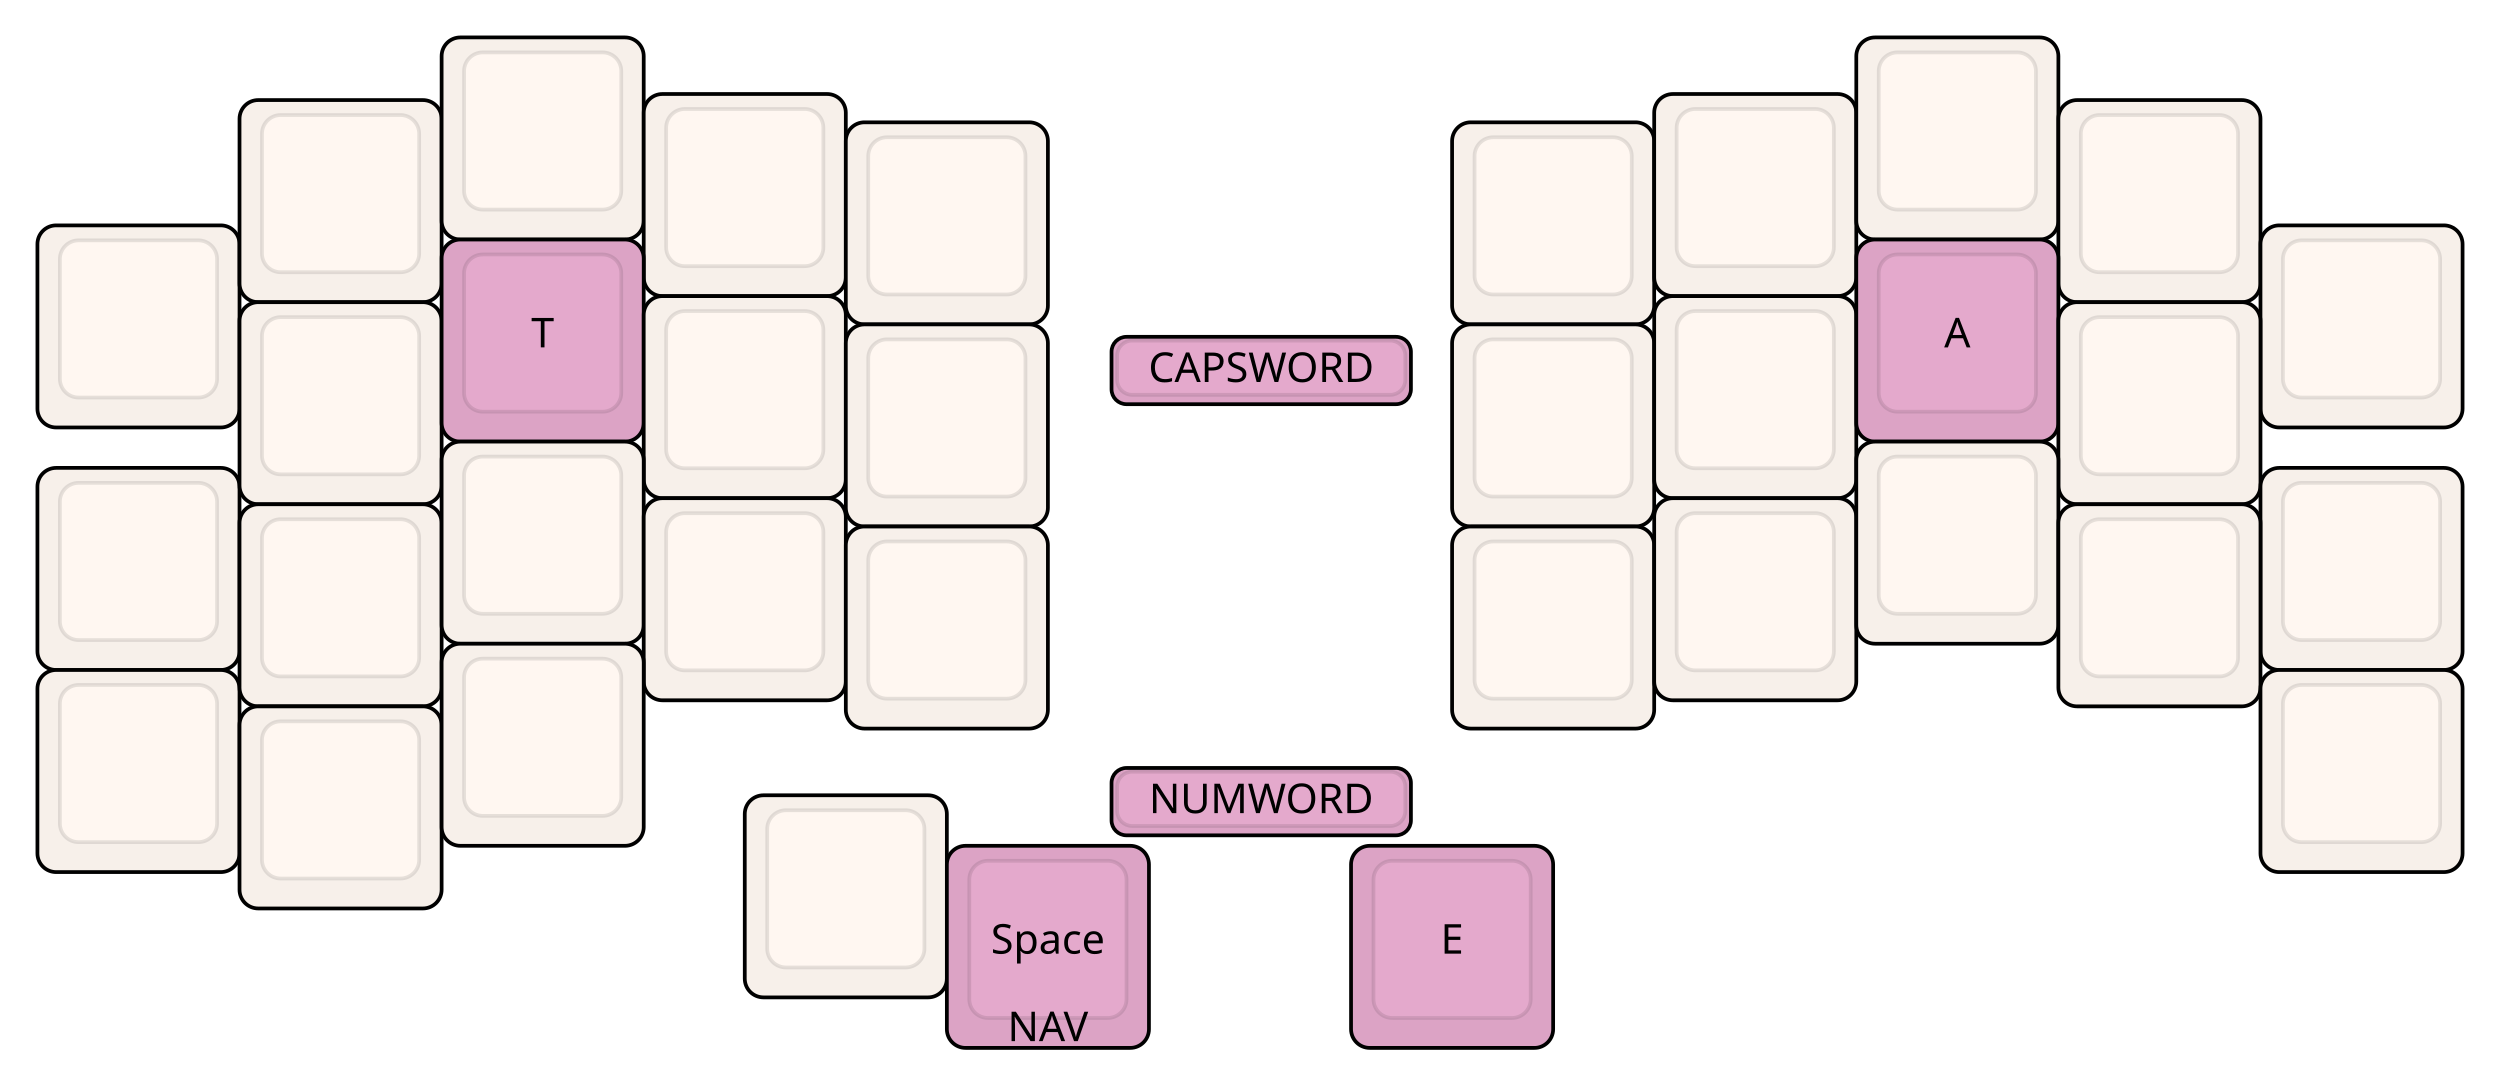
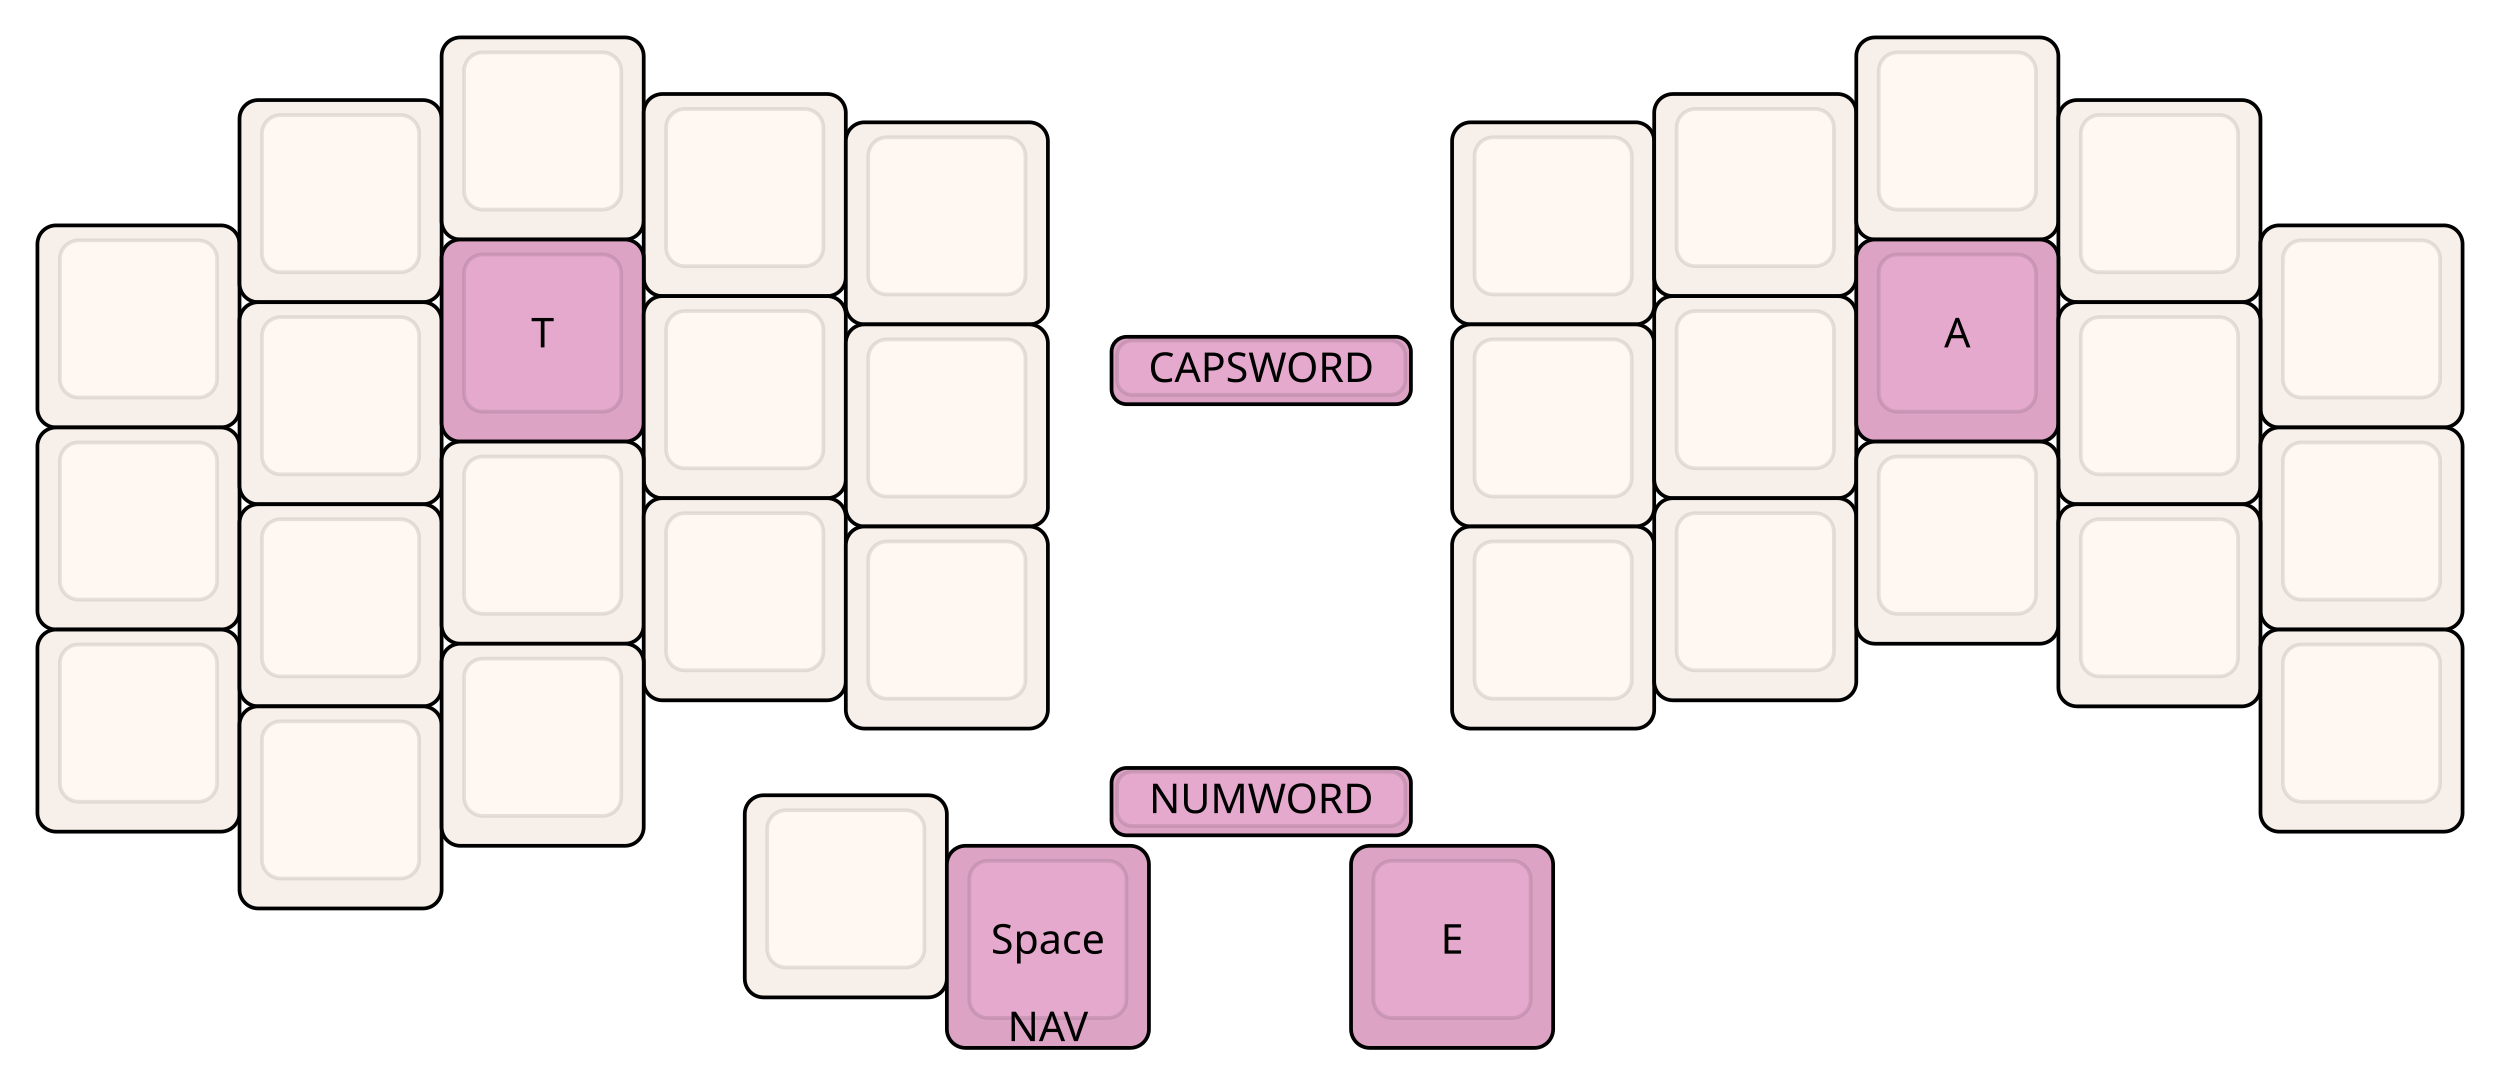
<svg xmlns="http://www.w3.org/2000/svg" width="668px" height="290x" viewBox="0 0 668 290">
  <style type="text/css">
    .keycap .border { stroke: black; stroke-width: 1; }
    .keycap .inner.border { stroke: rgba(0,0,0,.1); }
    .keycap { font-family: sans-serif; font-size: 11px}
    .combo-output { font-family: sans-serif; font-size: 16px}
    .combos .keycap { font-size: 8px}
  </style>
  <g class="keycap combo_background">
    <rect x="10" y="60.22" width="54" height="54" rx="5" fill="#f7f0ea" class="outer border" />
    <rect x="16" y="64.22" width="42" height="42" rx="5" fill="#fff7f1" class="inner border" />
  </g>
  <g class="keycap combo_background">
    <rect x="64" y="26.74" width="54" height="54" rx="5" fill="#f7f0ea" class="outer border" />
    <rect x="70" y="30.74" width="42" height="42" rx="5" fill="#fff7f1" class="inner border" />
  </g>
  <g class="keycap combo_background">
    <rect x="118" y="10" width="54" height="54" rx="5" fill="#f7f0ea" class="outer border" />
    <rect x="124" y="14" width="42" height="42" rx="5" fill="#fff7f1" class="inner border" />
  </g>
  <g class="keycap combo_background">
    <rect x="172" y="25.12" width="54" height="54" rx="5" fill="#f7f0ea" class="outer border" />
    <rect x="178" y="29.12" width="42" height="42" rx="5" fill="#fff7f1" class="inner border" />
  </g>
  <g class="keycap combo_background">
    <rect x="226" y="32.68" width="54" height="54" rx="5" fill="#f7f0ea" class="outer border" />
    <rect x="232" y="36.68" width="42" height="42" rx="5" fill="#fff7f1" class="inner border" />
  </g>
  <g class="keycap combo_background">
    <rect x="388" y="32.68" width="54" height="54" rx="5" fill="#f7f0ea" class="outer border" />
    <rect x="394" y="36.68" width="42" height="42" rx="5" fill="#fff7f1" class="inner border" />
  </g>
  <g class="keycap combo_background">
    <rect x="442" y="25.12" width="54" height="54" rx="5" fill="#f7f0ea" class="outer border" />
    <rect x="448" y="29.12" width="42" height="42" rx="5" fill="#fff7f1" class="inner border" />
  </g>
  <g class="keycap combo_background">
    <rect x="496" y="10" width="54" height="54" rx="5" fill="#f7f0ea" class="outer border" />
    <rect x="502" y="14" width="42" height="42" rx="5" fill="#fff7f1" class="inner border" />
  </g>
  <g class="keycap combo_background">
    <rect x="550" y="26.74" width="54" height="54" rx="5" fill="#f7f0ea" class="outer border" />
    <rect x="556" y="30.74" width="42" height="42" rx="5" fill="#fff7f1" class="inner border" />
  </g>
  <g class="keycap combo_background">
    <rect x="604" y="60.22" width="54" height="54" rx="5" fill="#f7f0ea" class="outer border" />
    <rect x="610" y="64.22" width="42" height="42" rx="5" fill="#fff7f1" class="inner border" />
  </g>
  <g class="keycap combo_background">
-     <rect x="10" y="125.02" width="54" height="54" rx="5" fill="#f7f0ea" class="outer border" />
-     <rect x="16" y="129.02" width="42" height="42" rx="5" fill="#fff7f1" class="inner border" />
+     <rect x="10" y="114.22" width="54" height="54" rx="5" fill="#f7f0ea" class="outer border" />
+     <rect x="16" y="118.22" width="42" height="42" rx="5" fill="#fff7f1" class="inner border" />
  </g>
  <g class="keycap combo_background">
    <rect x="64" y="80.74" width="54" height="54" rx="5" fill="#f7f0ea" class="outer border" />
    <rect x="70" y="84.74" width="42" height="42" rx="5" fill="#fff7f1" class="inner border" />
  </g>
  <g class="keycap layer_toggle">
    <rect x="118" y="64" width="54" height="54" rx="5" fill="#dca3c5" class="outer border" />
    <rect x="124" y="68" width="42" height="42" rx="5" fill="#e4a9cc" class="inner border" />
    <text x="145" y="89" text-anchor="middle" dominant-baseline="middle" class="main">
      <tspan x="145" dy="0">T</tspan>
    </text>
  </g>
  <g class="keycap combo_background">
    <rect x="172" y="79.12" width="54" height="54" rx="5" fill="#f7f0ea" class="outer border" />
    <rect x="178" y="83.12" width="42" height="42" rx="5" fill="#fff7f1" class="inner border" />
  </g>
  <g class="keycap combo_background">
    <rect x="226" y="86.68" width="54" height="54" rx="5" fill="#f7f0ea" class="outer border" />
    <rect x="232" y="90.68" width="42" height="42" rx="5" fill="#fff7f1" class="inner border" />
  </g>
  <g class="keycap combo_background">
    <rect x="388" y="86.68" width="54" height="54" rx="5" fill="#f7f0ea" class="outer border" />
    <rect x="394" y="90.68" width="42" height="42" rx="5" fill="#fff7f1" class="inner border" />
  </g>
  <g class="keycap combo_background">
    <rect x="442" y="79.12" width="54" height="54" rx="5" fill="#f7f0ea" class="outer border" />
    <rect x="448" y="83.12" width="42" height="42" rx="5" fill="#fff7f1" class="inner border" />
  </g>
  <g class="keycap layer_toggle">
    <rect x="496" y="64" width="54" height="54" rx="5" fill="#dca3c5" class="outer border" />
    <rect x="502" y="68" width="42" height="42" rx="5" fill="#e4a9cc" class="inner border" />
    <text x="523" y="89" text-anchor="middle" dominant-baseline="middle" class="main">
      <tspan x="523" dy="0">A</tspan>
    </text>
  </g>
  <g class="keycap combo_background">
    <rect x="550" y="80.74" width="54" height="54" rx="5" fill="#f7f0ea" class="outer border" />
    <rect x="556" y="84.74" width="42" height="42" rx="5" fill="#fff7f1" class="inner border" />
  </g>
  <g class="keycap combo_background">
-     <rect x="604" y="125.02" width="54" height="54" rx="5" fill="#f7f0ea" class="outer border" />
-     <rect x="610" y="129.02" width="42" height="42" rx="5" fill="#fff7f1" class="inner border" />
+     <rect x="604" y="114.22" width="54" height="54" rx="5" fill="#f7f0ea" class="outer border" />
+     <rect x="610" y="118.22" width="42" height="42" rx="5" fill="#fff7f1" class="inner border" />
  </g>
  <g class="keycap combo_background">
-     <rect x="10" y="179.02" width="54" height="54" rx="5" fill="#f7f0ea" class="outer border" />
-     <rect x="16" y="183.02" width="42" height="42" rx="5" fill="#fff7f1" class="inner border" />
+     <rect x="10" y="168.22" width="54" height="54" rx="5" fill="#f7f0ea" class="outer border" />
+     <rect x="16" y="172.22" width="42" height="42" rx="5" fill="#fff7f1" class="inner border" />
  </g>
  <g class="keycap combo_background">
    <rect x="64" y="134.74" width="54" height="54" rx="5" fill="#f7f0ea" class="outer border" />
    <rect x="70" y="138.74" width="42" height="42" rx="5" fill="#fff7f1" class="inner border" />
  </g>
  <g class="keycap combo_background">
    <rect x="118" y="118" width="54" height="54" rx="5" fill="#f7f0ea" class="outer border" />
    <rect x="124" y="122" width="42" height="42" rx="5" fill="#fff7f1" class="inner border" />
  </g>
  <g class="keycap combo_background">
    <rect x="172" y="133.12" width="54" height="54" rx="5" fill="#f7f0ea" class="outer border" />
    <rect x="178" y="137.12" width="42" height="42" rx="5" fill="#fff7f1" class="inner border" />
  </g>
  <g class="keycap combo_background">
    <rect x="226" y="140.68" width="54" height="54" rx="5" fill="#f7f0ea" class="outer border" />
    <rect x="232" y="144.68" width="42" height="42" rx="5" fill="#fff7f1" class="inner border" />
  </g>
  <g class="keycap combo_background">
    <rect x="388" y="140.68" width="54" height="54" rx="5" fill="#f7f0ea" class="outer border" />
    <rect x="394" y="144.68" width="42" height="42" rx="5" fill="#fff7f1" class="inner border" />
  </g>
  <g class="keycap combo_background">
    <rect x="442" y="133.12" width="54" height="54" rx="5" fill="#f7f0ea" class="outer border" />
    <rect x="448" y="137.12" width="42" height="42" rx="5" fill="#fff7f1" class="inner border" />
  </g>
  <g class="keycap combo_background">
    <rect x="496" y="118" width="54" height="54" rx="5" fill="#f7f0ea" class="outer border" />
    <rect x="502" y="122" width="42" height="42" rx="5" fill="#fff7f1" class="inner border" />
  </g>
  <g class="keycap combo_background">
    <rect x="550" y="134.74" width="54" height="54" rx="5" fill="#f7f0ea" class="outer border" />
    <rect x="556" y="138.74" width="42" height="42" rx="5" fill="#fff7f1" class="inner border" />
  </g>
  <g class="keycap combo_background">
-     <rect x="604" y="179.02" width="54" height="54" rx="5" fill="#f7f0ea" class="outer border" />
-     <rect x="610" y="183.02" width="42" height="42" rx="5" fill="#fff7f1" class="inner border" />
+     <rect x="604" y="168.22" width="54" height="54" rx="5" fill="#f7f0ea" class="outer border" />
+     <rect x="610" y="172.22" width="42" height="42" rx="5" fill="#fff7f1" class="inner border" />
  </g>
  <g class="keycap combo_background">
    <rect x="64" y="188.74" width="54" height="54" rx="5" fill="#f7f0ea" class="outer border" />
    <rect x="70" y="192.74" width="42" height="42" rx="5" fill="#fff7f1" class="inner border" />
  </g>
  <g class="keycap combo_background">
    <rect x="118" y="172" width="54" height="54" rx="5" fill="#f7f0ea" class="outer border" />
    <rect x="124" y="176" width="42" height="42" rx="5" fill="#fff7f1" class="inner border" />
  </g>
  <g class="keycap combo_background">
    <rect x="199" y="212.5" width="54" height="54" rx="5" fill="#f7f0ea" class="outer border" />
    <rect x="205" y="216.5" width="42" height="42" rx="5" fill="#fff7f1" class="inner border" />
  </g>
  <g class="keycap layer_toggle">
    <rect x="253" y="226" width="54" height="54" rx="5" fill="#dca3c5" class="outer border" />
    <rect x="259" y="230" width="42" height="42" rx="5" fill="#e4a9cc" class="inner border" />
    <text x="280" y="251" text-anchor="middle" dominant-baseline="middle" class="main">
      <tspan x="280" dy="0">Space</tspan>
    </text>
    <text x="280" y="278.2" text-anchor="middle" class="sub">NAV</text>
  </g>
  <g class="keycap layer_toggle">
    <rect x="361" y="226" width="54" height="54" rx="5" fill="#dca3c5" class="outer border" />
    <rect x="367" y="230" width="42" height="42" rx="5" fill="#e4a9cc" class="inner border" />
    <text x="388" y="251" text-anchor="middle" dominant-baseline="middle" class="main">
      <tspan x="388" dy="0">E</tspan>
    </text>
  </g>
  <g class="keycap layer_toggle">
    <rect x="297" y="90" width="80" height="18" rx="4" fill="#dca3c5" class="outer border" />
    <rect x="298.5" y="91" width="77" height="14.5" rx="4" fill="#e4a9cc" class="inner border" />
    <text x="337" y="98.25" text-anchor="middle" dominant-baseline="middle" class="main">
      <tspan x="337" dy="0">CAPSWORD</tspan>
    </text>
  </g>
  <g class="keycap layer_toggle">
    <rect x="297" y="205.2" width="80" height="18" rx="4" fill="#dca3c5" class="outer border" />
    <rect x="298.5" y="206.2" width="77" height="14.5" rx="4" fill="#e4a9cc" class="inner border" />
    <text x="337" y="213.45" text-anchor="middle" dominant-baseline="middle" class="main">
      <tspan x="337" dy="0">NUMWORD</tspan>
    </text>
  </g>
</svg>
